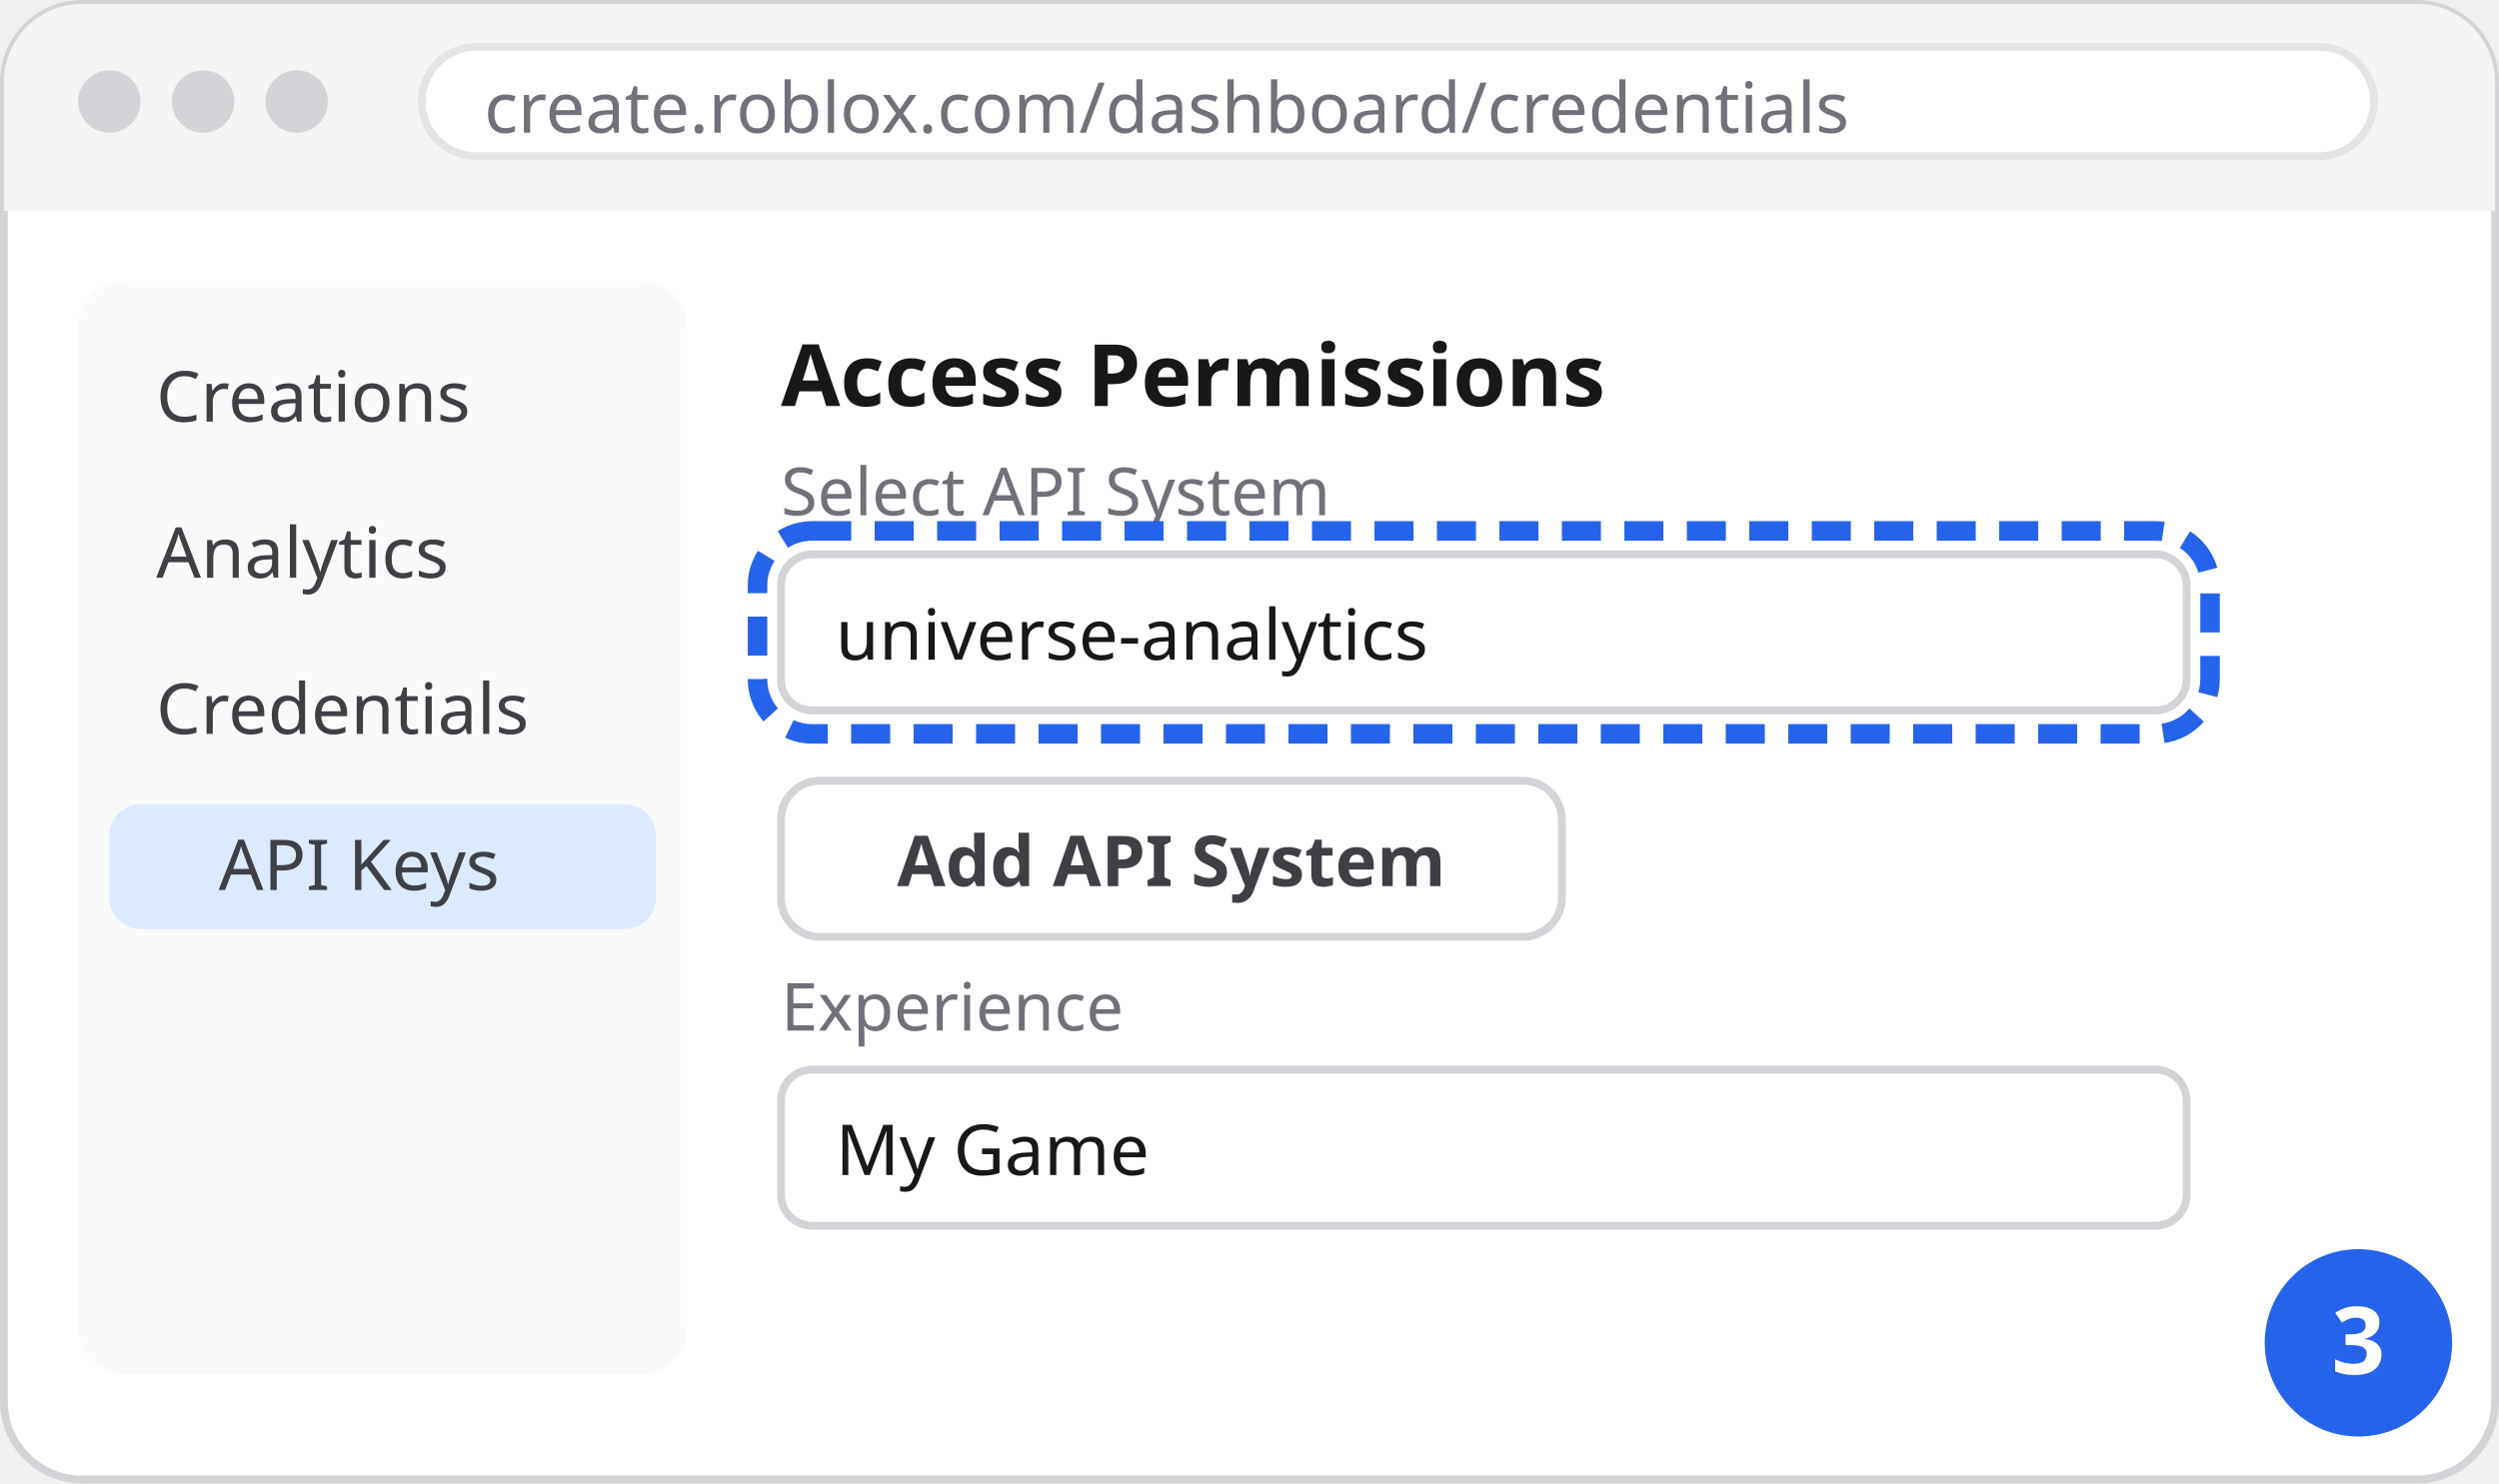
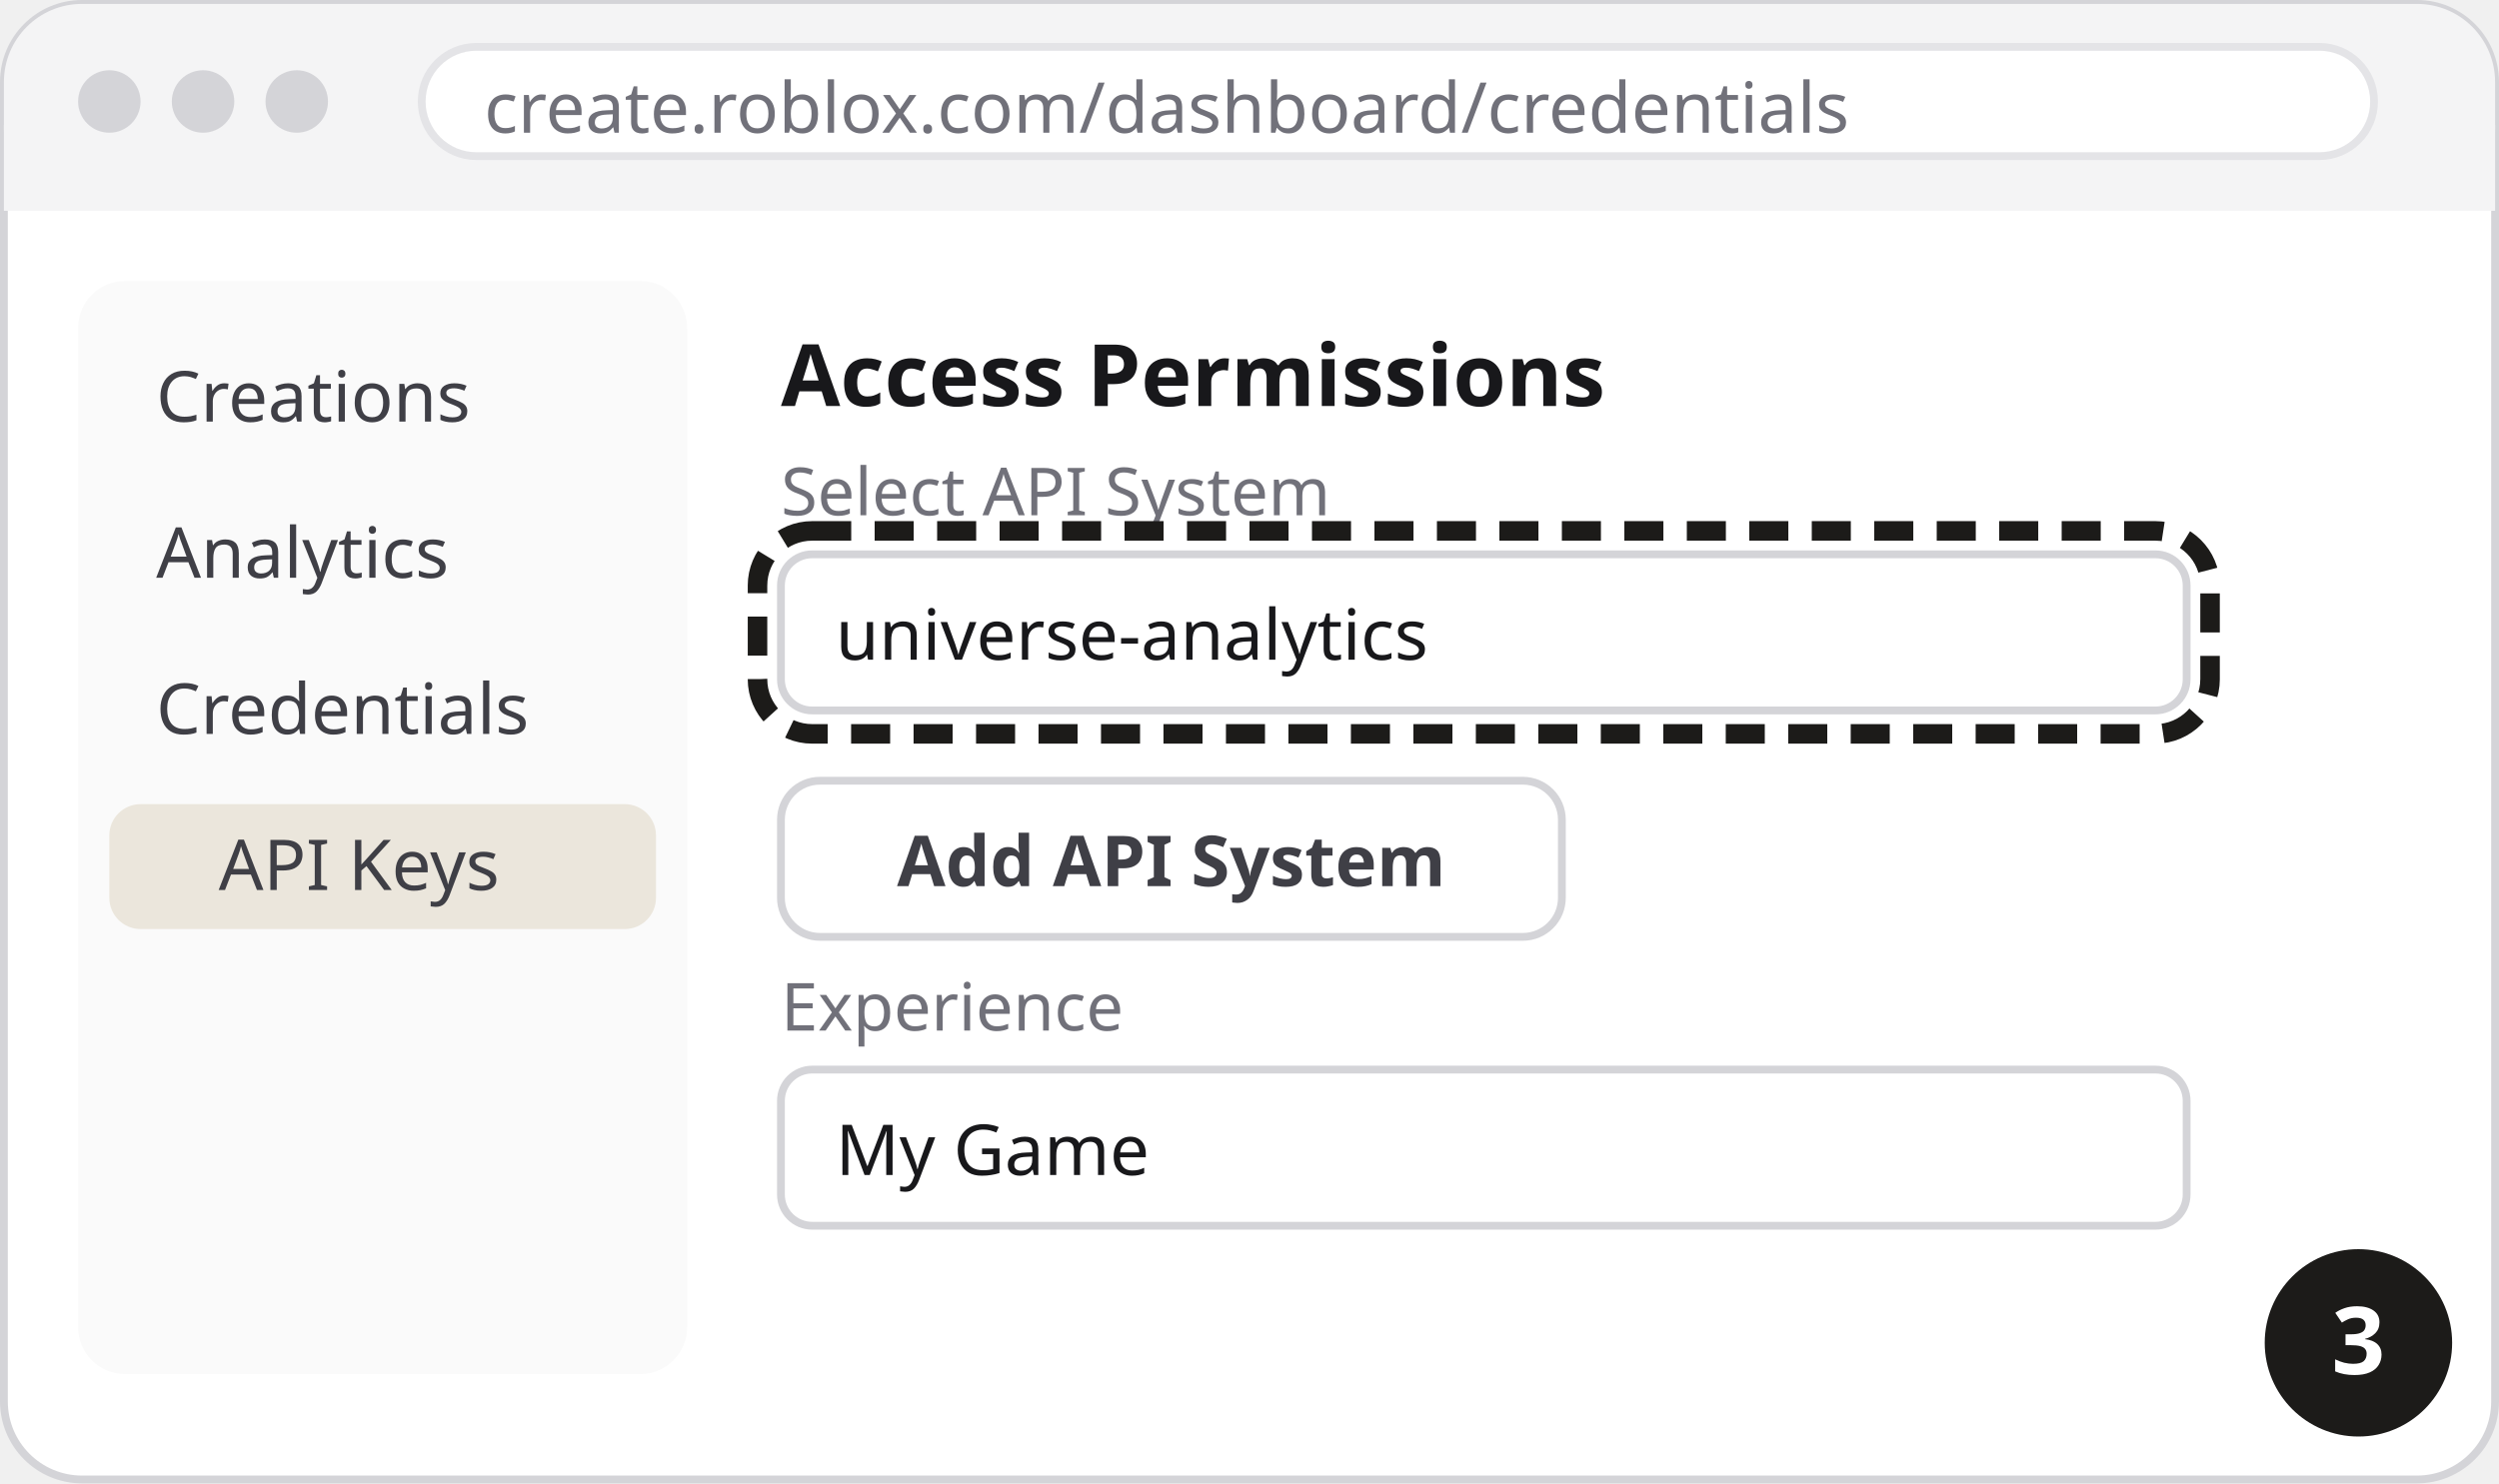
<svg xmlns="http://www.w3.org/2000/svg" viewBox="0 0 320 190" width="320" height="190" font-family="Segoe UI, system-ui, sans-serif">
  <rect x="0.5" y="0.5" width="319" height="189" rx="10" fill="#ffffff" stroke="#d4d4d8" />
  <rect x="0.5" y="0.5" width="319" height="26" rx="10" fill="#f4f4f5" />
  <rect x="0.5" y="16" width="319" height="11" fill="#f4f4f5" />
  <circle cx="14" cy="13" r="4" fill="#d4d4d8" />
  <circle cx="26" cy="13" r="4" fill="#d4d4d8" />
  <circle cx="38" cy="13" r="4" fill="#d4d4d8" />
  <rect x="54" y="6" width="250" height="14" rx="7" fill="#ffffff" stroke="#e4e4e7" />
  <text x="62" y="17" font-size="9" fill="#71717a">create.roblox.com/dashboard/credentials</text>
  <rect x="10" y="36" width="78" height="140" rx="6" fill="#fafafa" />
  <text x="20" y="54" font-size="9" fill="#3f3f46">Creations</text>
  <text x="20" y="74" font-size="9" fill="#3f3f46">Analytics</text>
  <text x="20" y="94" font-size="9" fill="#3f3f46">Credentials</text>
-   <rect x="14" y="103" width="70" height="16" rx="4" fill="#dbeafe" />
+   <rect x="14" y="103" width="70" height="16" rx="4" fill="#ebe6dc" />
  <text x="28" y="114" font-size="9" fill="#3f3f46">API Keys</text>
  <text x="100" y="52" font-size="11" font-weight="700" fill="#18181b">Access Permissions</text>
  <text x="100" y="66" font-size="8.5" fill="#71717a">Select API System</text>
  <rect x="100" y="71" width="180" height="20" rx="4" fill="#fff" stroke="#d4d4d8" />
  <text x="107" y="84.5" font-size="9" fill="#18181b">universe-analytics</text>
-   <rect x="97" y="68" width="186" height="26" rx="7" fill="none" stroke="#2563eb" stroke-width="2.5" stroke-dasharray="5 3" />
+   <rect x="97" y="68" width="186" height="26" rx="7" fill="none" stroke="#1c1b19" stroke-width="2.5" stroke-dasharray="5 3" />
  <rect x="100" y="100" width="100" height="20" rx="5" fill="#ffffff" stroke="#d4d4d8" />
  <text x="150.0" y="113.5" font-size="9" font-weight="600" fill="#3f3f46" text-anchor="middle">Add API System</text>
  <text x="100" y="132" font-size="8.5" fill="#71717a">Experience</text>
  <rect x="100" y="137" width="180" height="20" rx="4" fill="#fff" stroke="#d4d4d8" />
  <text x="107" y="150.5" font-size="9" fill="#18181b">My Game</text>
-   <circle cx="302" cy="172" r="12" fill="#2563eb" />
+   <circle cx="302" cy="172" r="12" fill="#1c1b19" />
  <text x="302" y="176" font-size="12" font-weight="700" fill="#fff" text-anchor="middle">3</text>
</svg>
